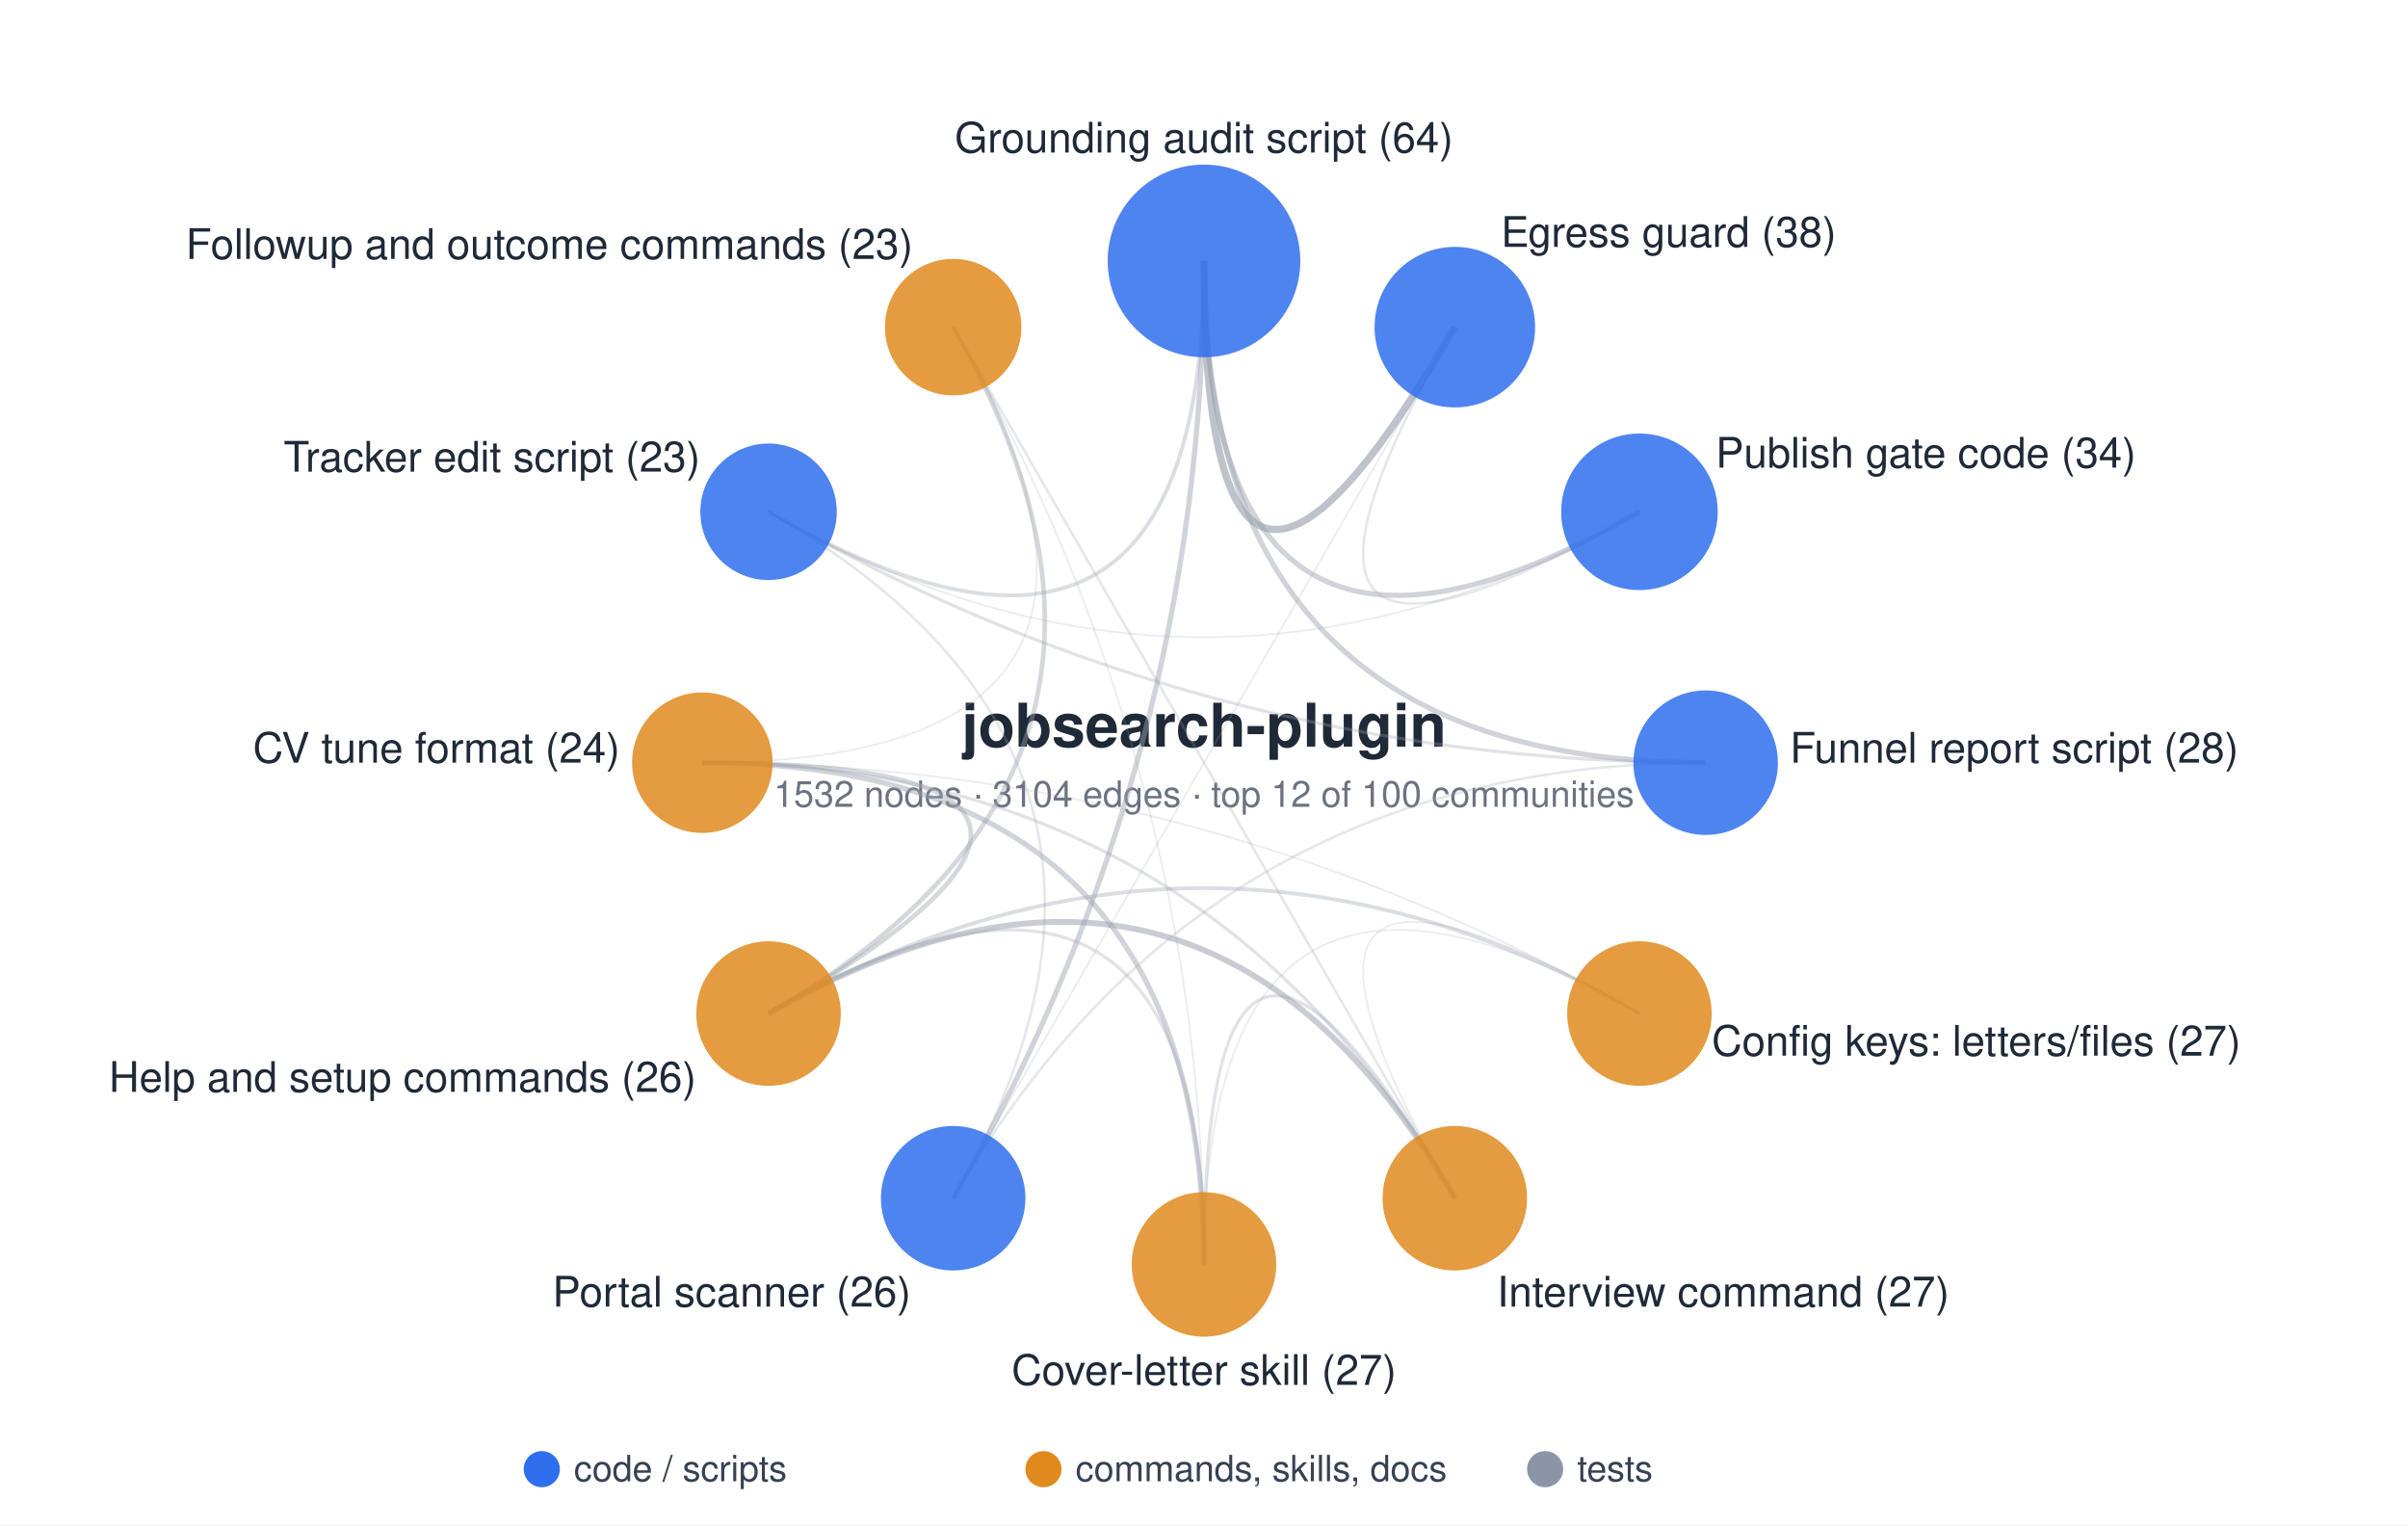
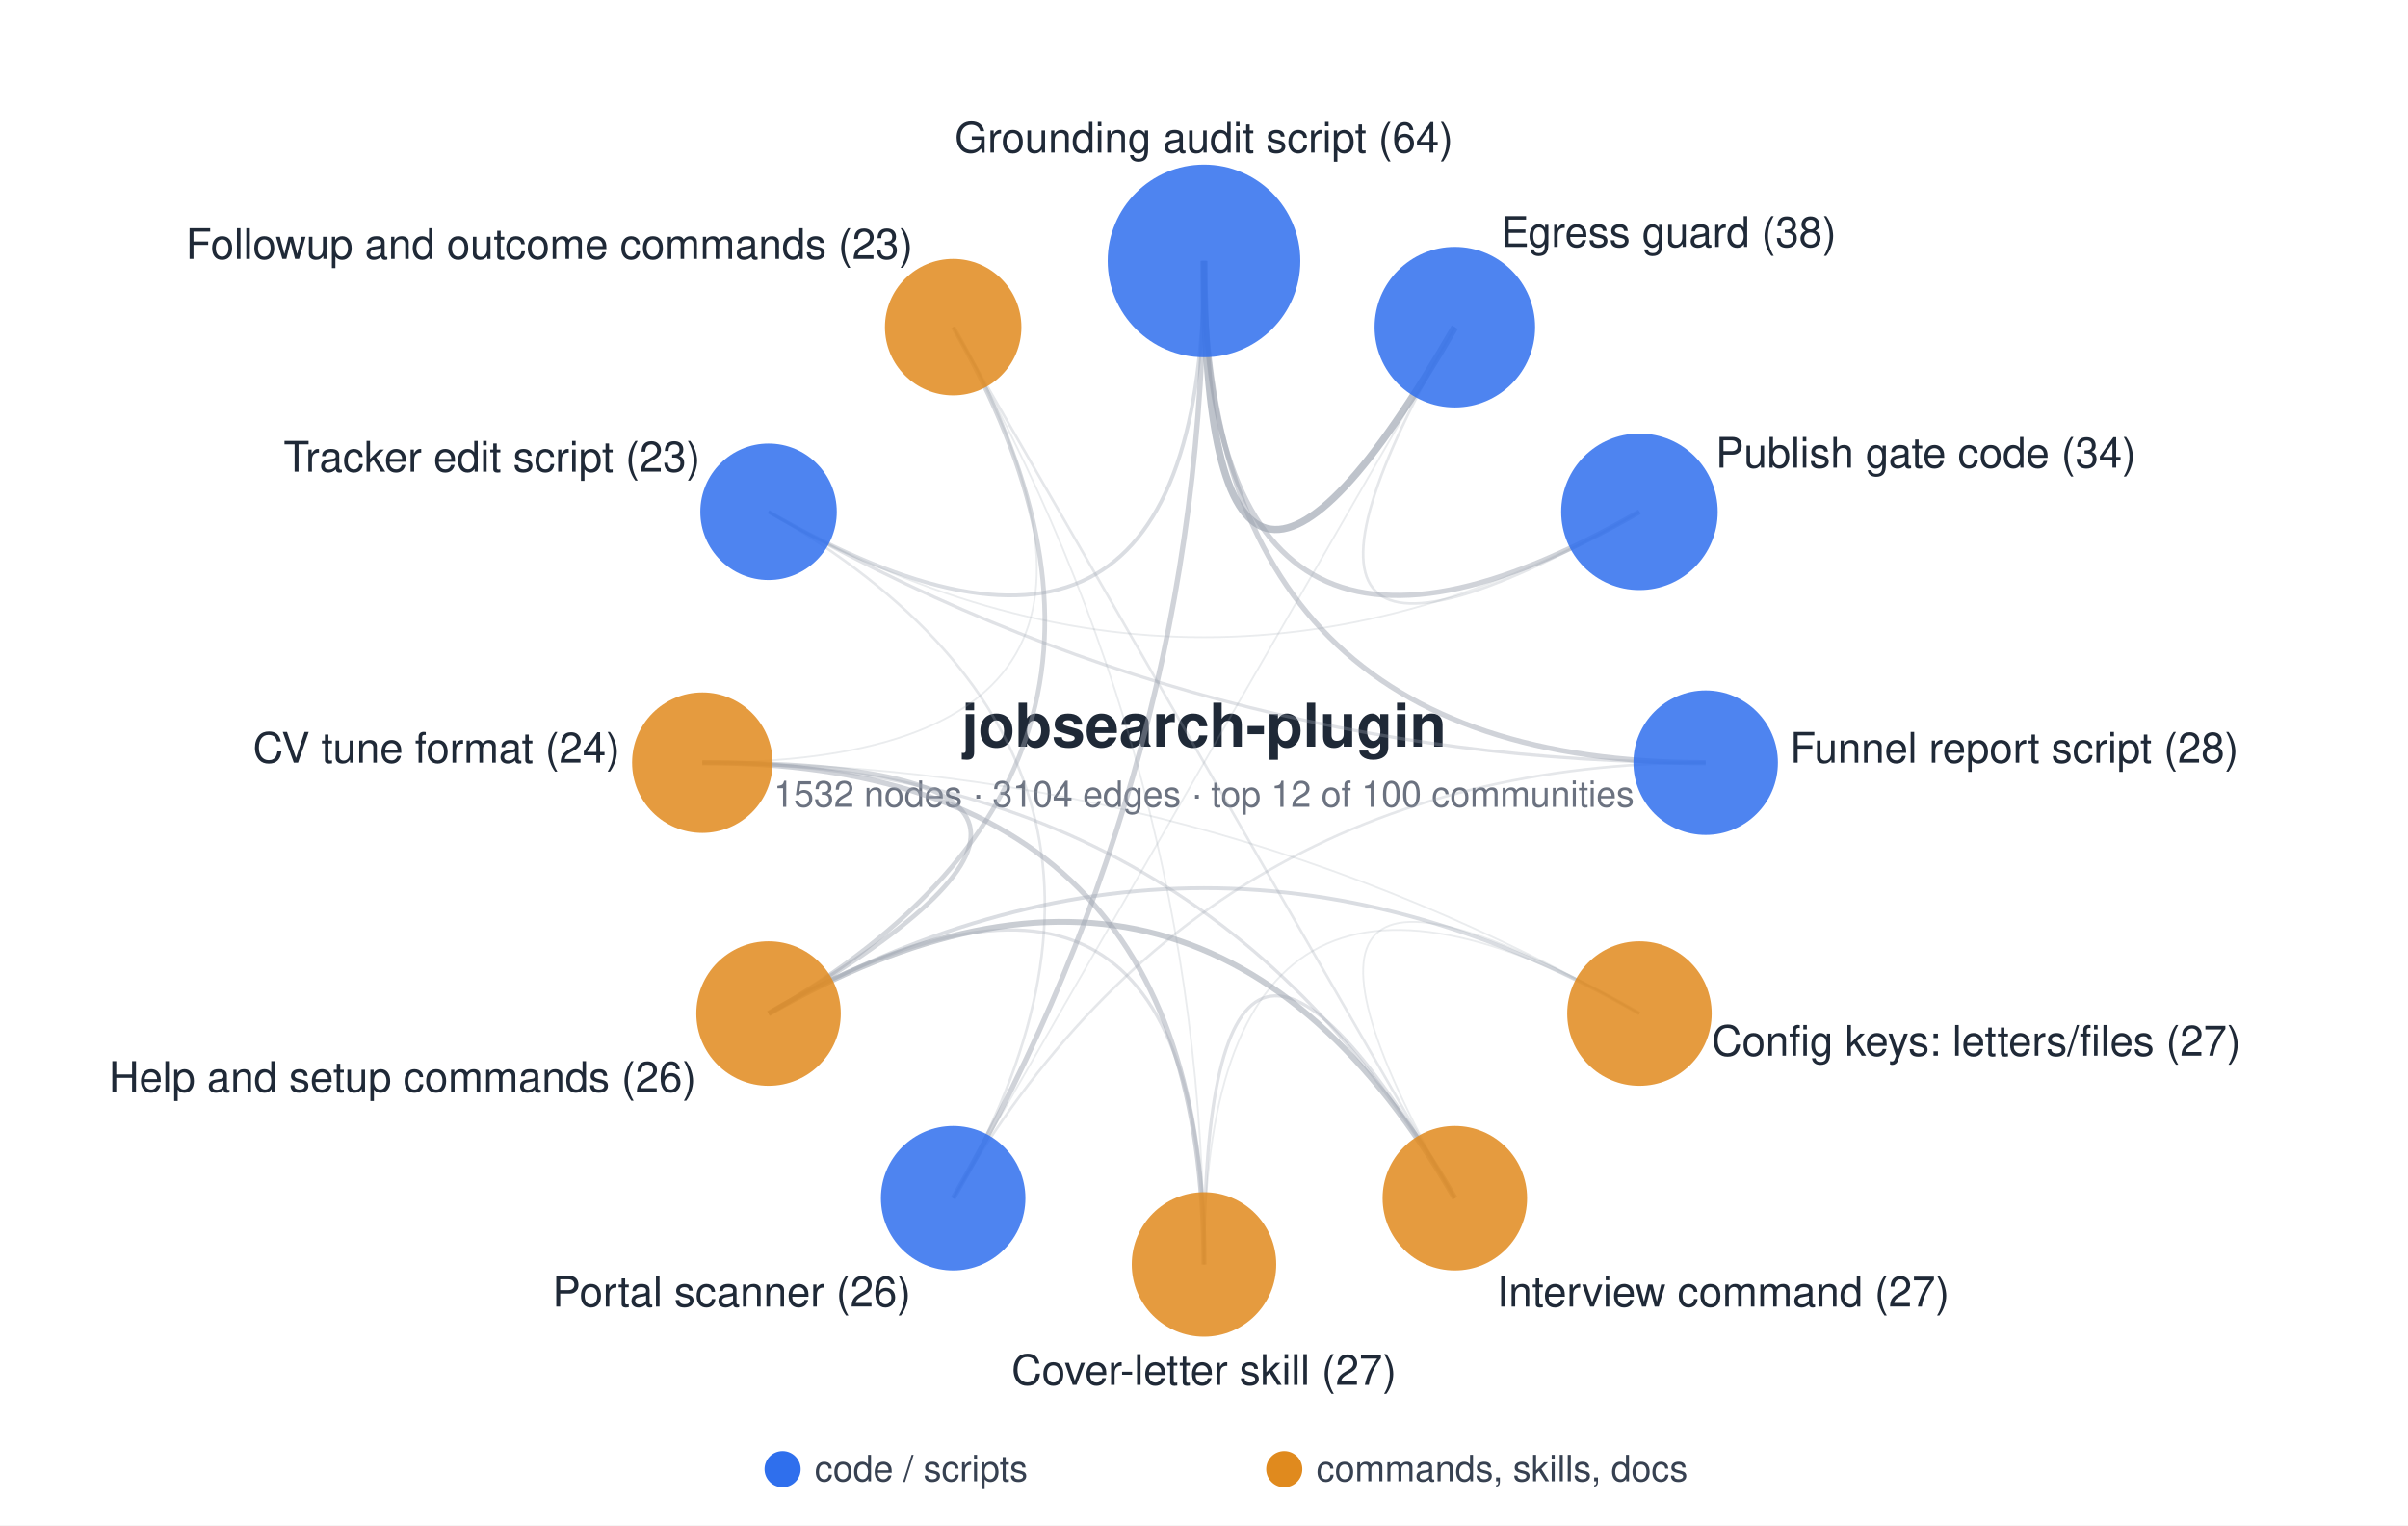
<svg xmlns="http://www.w3.org/2000/svg" viewBox="0 0 1200 760" font-family="Helvetica,Arial,sans-serif">
  <rect width="1200" height="760" fill="#ffffff" />
  <text x="600.0" y="372.0" text-anchor="middle" font-size="30" font-weight="700" fill="#1f2937">jobsearch-plugin</text>
  <text x="600.0" y="402.0" text-anchor="middle" font-size="18" fill="#6b7280">1532 nodes · 3104 edges · top 12 of 100 communities</text>
  <path d="M725,163 Q600.0,380.0 600,130" fill="none" stroke="#9ca3af" stroke-opacity="0.65" stroke-width="3.6" />
  <path d="M725,163 Q600.0,380.0 817,255" fill="none" stroke="#9ca3af" stroke-opacity="0.26" stroke-width="1.3" />
  <path d="M850,380 Q600.0,380.0 383,255" fill="none" stroke="#9ca3af" stroke-opacity="0.32" stroke-width="1.6" />
  <path d="M850,380 Q600.0,380.0 600,130" fill="none" stroke="#9ca3af" stroke-opacity="0.48" stroke-width="2.6" />
  <path d="M600,130 Q600.0,380.0 817,255" fill="none" stroke="#9ca3af" stroke-opacity="0.48" stroke-width="2.6" />
  <path d="M600,130 Q600.0,380.0 475,597" fill="none" stroke="#9ca3af" stroke-opacity="0.48" stroke-width="2.6" />
  <path d="M600,130 Q600.0,380.0 383,255" fill="none" stroke="#9ca3af" stroke-opacity="0.37" stroke-width="1.9" />
  <path d="M475,597 Q600.0,380.0 383,255" fill="none" stroke="#9ca3af" stroke-opacity="0.26" stroke-width="1.3" />
  <path d="M850,380 Q600.0,380.0 475,597" fill="none" stroke="#9ca3af" stroke-opacity="0.26" stroke-width="1.3" />
  <path d="M817,255 Q600.0,380.0 383,255" fill="none" stroke="#9ca3af" stroke-opacity="0.21" stroke-width="0.9" />
  <path d="M725,163 Q600.0,380.0 475,597" fill="none" stroke="#9ca3af" stroke-opacity="0.21" stroke-width="0.9" />
  <path d="M475,163 Q600.0,380.0 725,597" fill="none" stroke="#9ca3af" stroke-opacity="0.26" stroke-width="1.3" />
  <path d="M600,630 Q600.0,380.0 383,505" fill="none" stroke="#9ca3af" stroke-opacity="0.32" stroke-width="1.6" />
  <path d="M817,505 Q600.0,380.0 383,505" fill="none" stroke="#9ca3af" stroke-opacity="0.37" stroke-width="1.9" />
  <path d="M383,505 Q600.0,380.0 725,597" fill="none" stroke="#9ca3af" stroke-opacity="0.54" stroke-width="2.9" />
  <path d="M475,163 Q600.0,380.0 383,505" fill="none" stroke="#9ca3af" stroke-opacity="0.43" stroke-width="2.3" />
  <path d="M350,380 Q600.0,380.0 383,505" fill="none" stroke="#9ca3af" stroke-opacity="0.43" stroke-width="2.3" />
  <path d="M817,505 Q600.0,380.0 600,630" fill="none" stroke="#9ca3af" stroke-opacity="0.21" stroke-width="0.9" />
  <path d="M600,630 Q600.0,380.0 725,597" fill="none" stroke="#9ca3af" stroke-opacity="0.32" stroke-width="1.6" />
  <path d="M350,380 Q600.0,380.0 600,630" fill="none" stroke="#9ca3af" stroke-opacity="0.48" stroke-width="2.6" />
  <path d="M350,380 Q600.0,380.0 817,505" fill="none" stroke="#9ca3af" stroke-opacity="0.21" stroke-width="0.9" />
  <path d="M350,380 Q600.0,380.0 725,597" fill="none" stroke="#9ca3af" stroke-opacity="0.32" stroke-width="1.6" />
  <path d="M350,380 Q600.0,380.0 475,163" fill="none" stroke="#9ca3af" stroke-opacity="0.21" stroke-width="0.9" />
  <path d="M600,630 Q600.0,380.0 475,163" fill="none" stroke="#9ca3af" stroke-opacity="0.21" stroke-width="0.9" />
  <path d="M817,505 Q600.0,380.0 725,597" fill="none" stroke="#9ca3af" stroke-opacity="0.21" stroke-width="0.9" />
  <circle cx="600" cy="130" r="48" fill="#2f6fed" fill-opacity=".85" />
  <text x="600" y="76" font-size="21" text-anchor="middle" fill="#1f2937">Grounding audit script (64)</text>
  <circle cx="725" cy="163" r="40" fill="#2f6fed" fill-opacity=".85" />
  <text x="748" y="123" font-size="21" text-anchor="start" fill="#1f2937">Egress guard (38)</text>
  <circle cx="817" cy="255" r="39" fill="#2f6fed" fill-opacity=".85" />
  <text x="855" y="233" font-size="21" text-anchor="start" fill="#1f2937">Publish gate code (34)</text>
  <circle cx="850" cy="380" r="36" fill="#2f6fed" fill-opacity=".85" />
  <text x="892" y="380" font-size="21" text-anchor="start" fill="#1f2937">Funnel report script (28)</text>
  <circle cx="817" cy="505" r="36" fill="#e08a1e" fill-opacity=".85" />
  <text x="853" y="526" font-size="21" text-anchor="start" fill="#1f2937">Config keys: letters/files (27)</text>
  <circle cx="725" cy="597" r="36" fill="#e08a1e" fill-opacity=".85" />
  <text x="746" y="651" font-size="21" text-anchor="start" fill="#1f2937">Interview command (27)</text>
  <circle cx="600" cy="630" r="36" fill="#e08a1e" fill-opacity=".85" />
  <text x="600" y="690" font-size="21" text-anchor="middle" fill="#1f2937">Cover-letter skill (27)</text>
  <circle cx="475" cy="597" r="36" fill="#2f6fed" fill-opacity=".85" />
  <text x="454" y="651" font-size="21" text-anchor="end" fill="#1f2937">Portal scanner (26)</text>
  <circle cx="383" cy="505" r="36" fill="#e08a1e" fill-opacity=".85" />
  <text x="347" y="544" font-size="21" text-anchor="end" fill="#1f2937">Help and setup commands (26)</text>
  <circle cx="350" cy="380" r="35" fill="#e08a1e" fill-opacity=".85" />
  <text x="309" y="380" font-size="21" text-anchor="end" fill="#1f2937">CV tune format (24)</text>
  <circle cx="383" cy="255" r="34" fill="#2f6fed" fill-opacity=".85" />
  <text x="349" y="235" font-size="21" text-anchor="end" fill="#1f2937">Tracker edit script (23)</text>
  <circle cx="475" cy="163" r="34" fill="#e08a1e" fill-opacity=".85" />
  <text x="455" y="129" font-size="21" text-anchor="end" fill="#1f2937">Followup and outcome commands (23)</text>
-   <circle cx="270.0" cy="732" r="9" fill="#2f6fed" />
-   <text x="286.0" y="738" font-size="18" fill="#374151">code / scripts</text>
-   <circle cx="520.0" cy="732" r="9" fill="#e08a1e" />
-   <text x="536.0" y="738" font-size="18" fill="#374151">commands, skills, docs</text>
-   <circle cx="770.0" cy="732" r="9" fill="#8b95a7" />
-   <text x="786.0" y="738" font-size="18" fill="#374151">tests</text>
+   <circle cx="390.0" cy="732" r="9" fill="#2f6fed" />
+   <text x="406.0" y="738" font-size="18" fill="#374151">code / scripts</text>
+   <circle cx="640.0" cy="732" r="9" fill="#e08a1e" />
+   <text x="656.0" y="738" font-size="18" fill="#374151">commands, skills, docs</text>
</svg>
